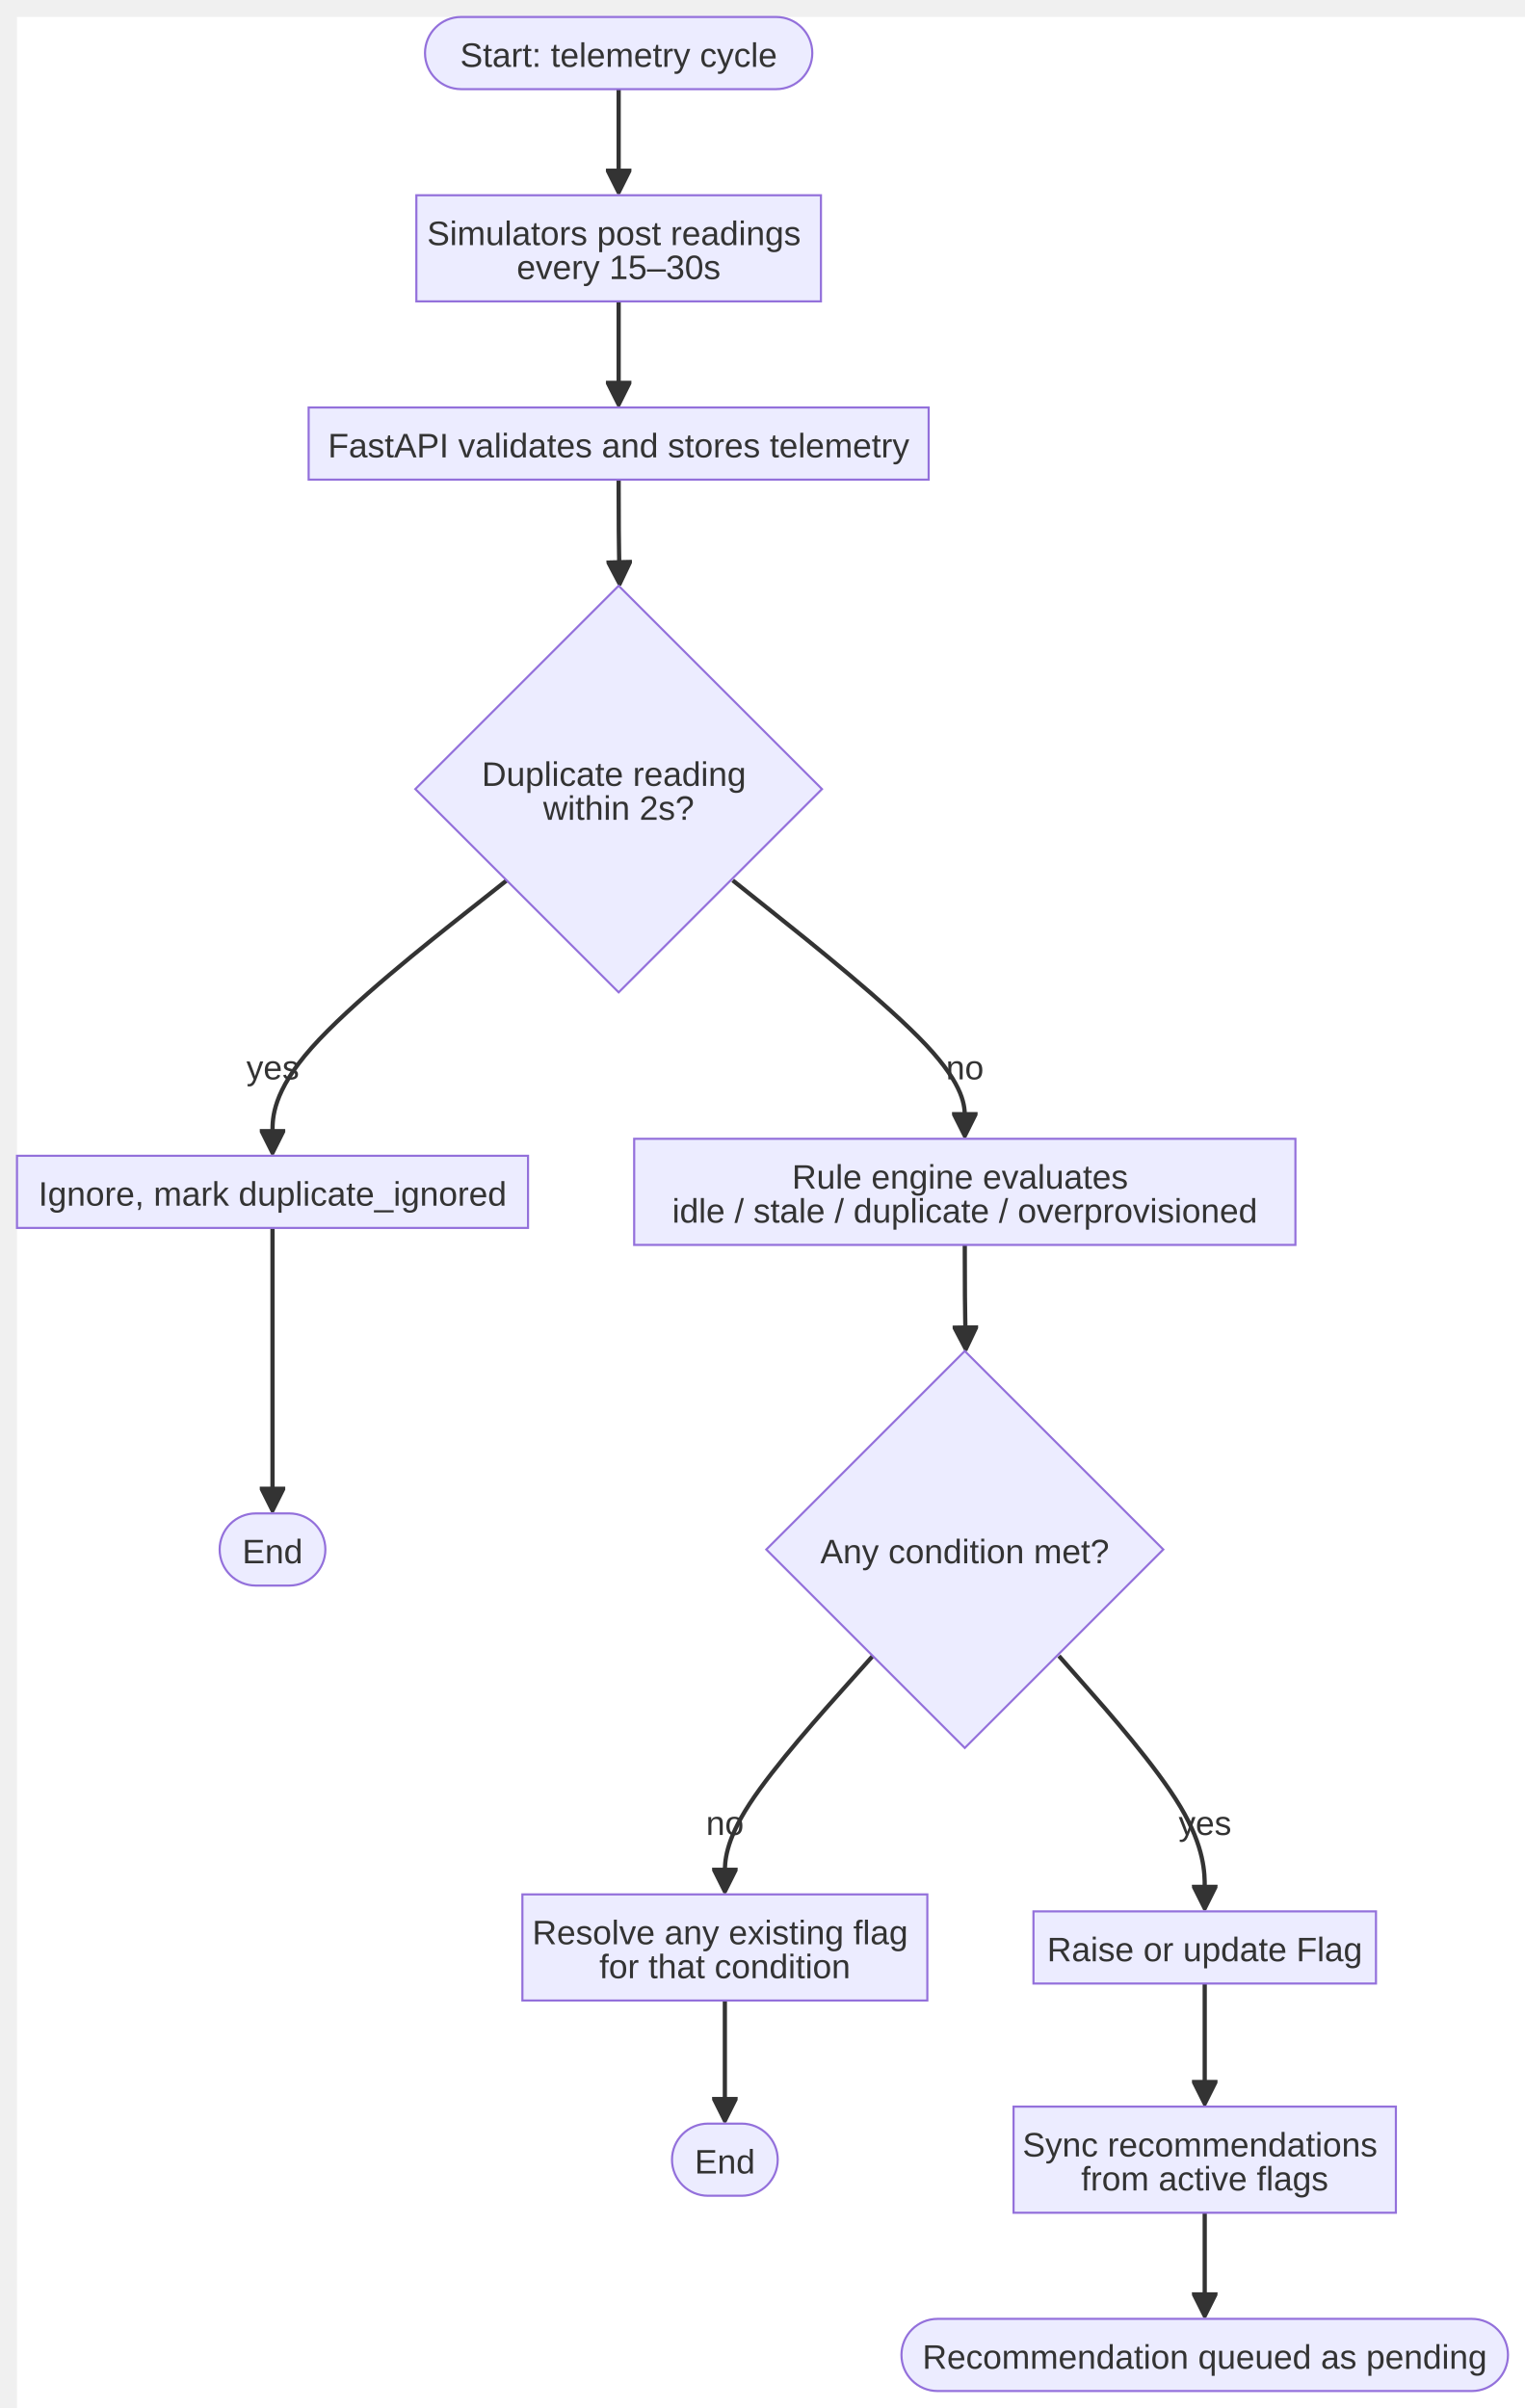
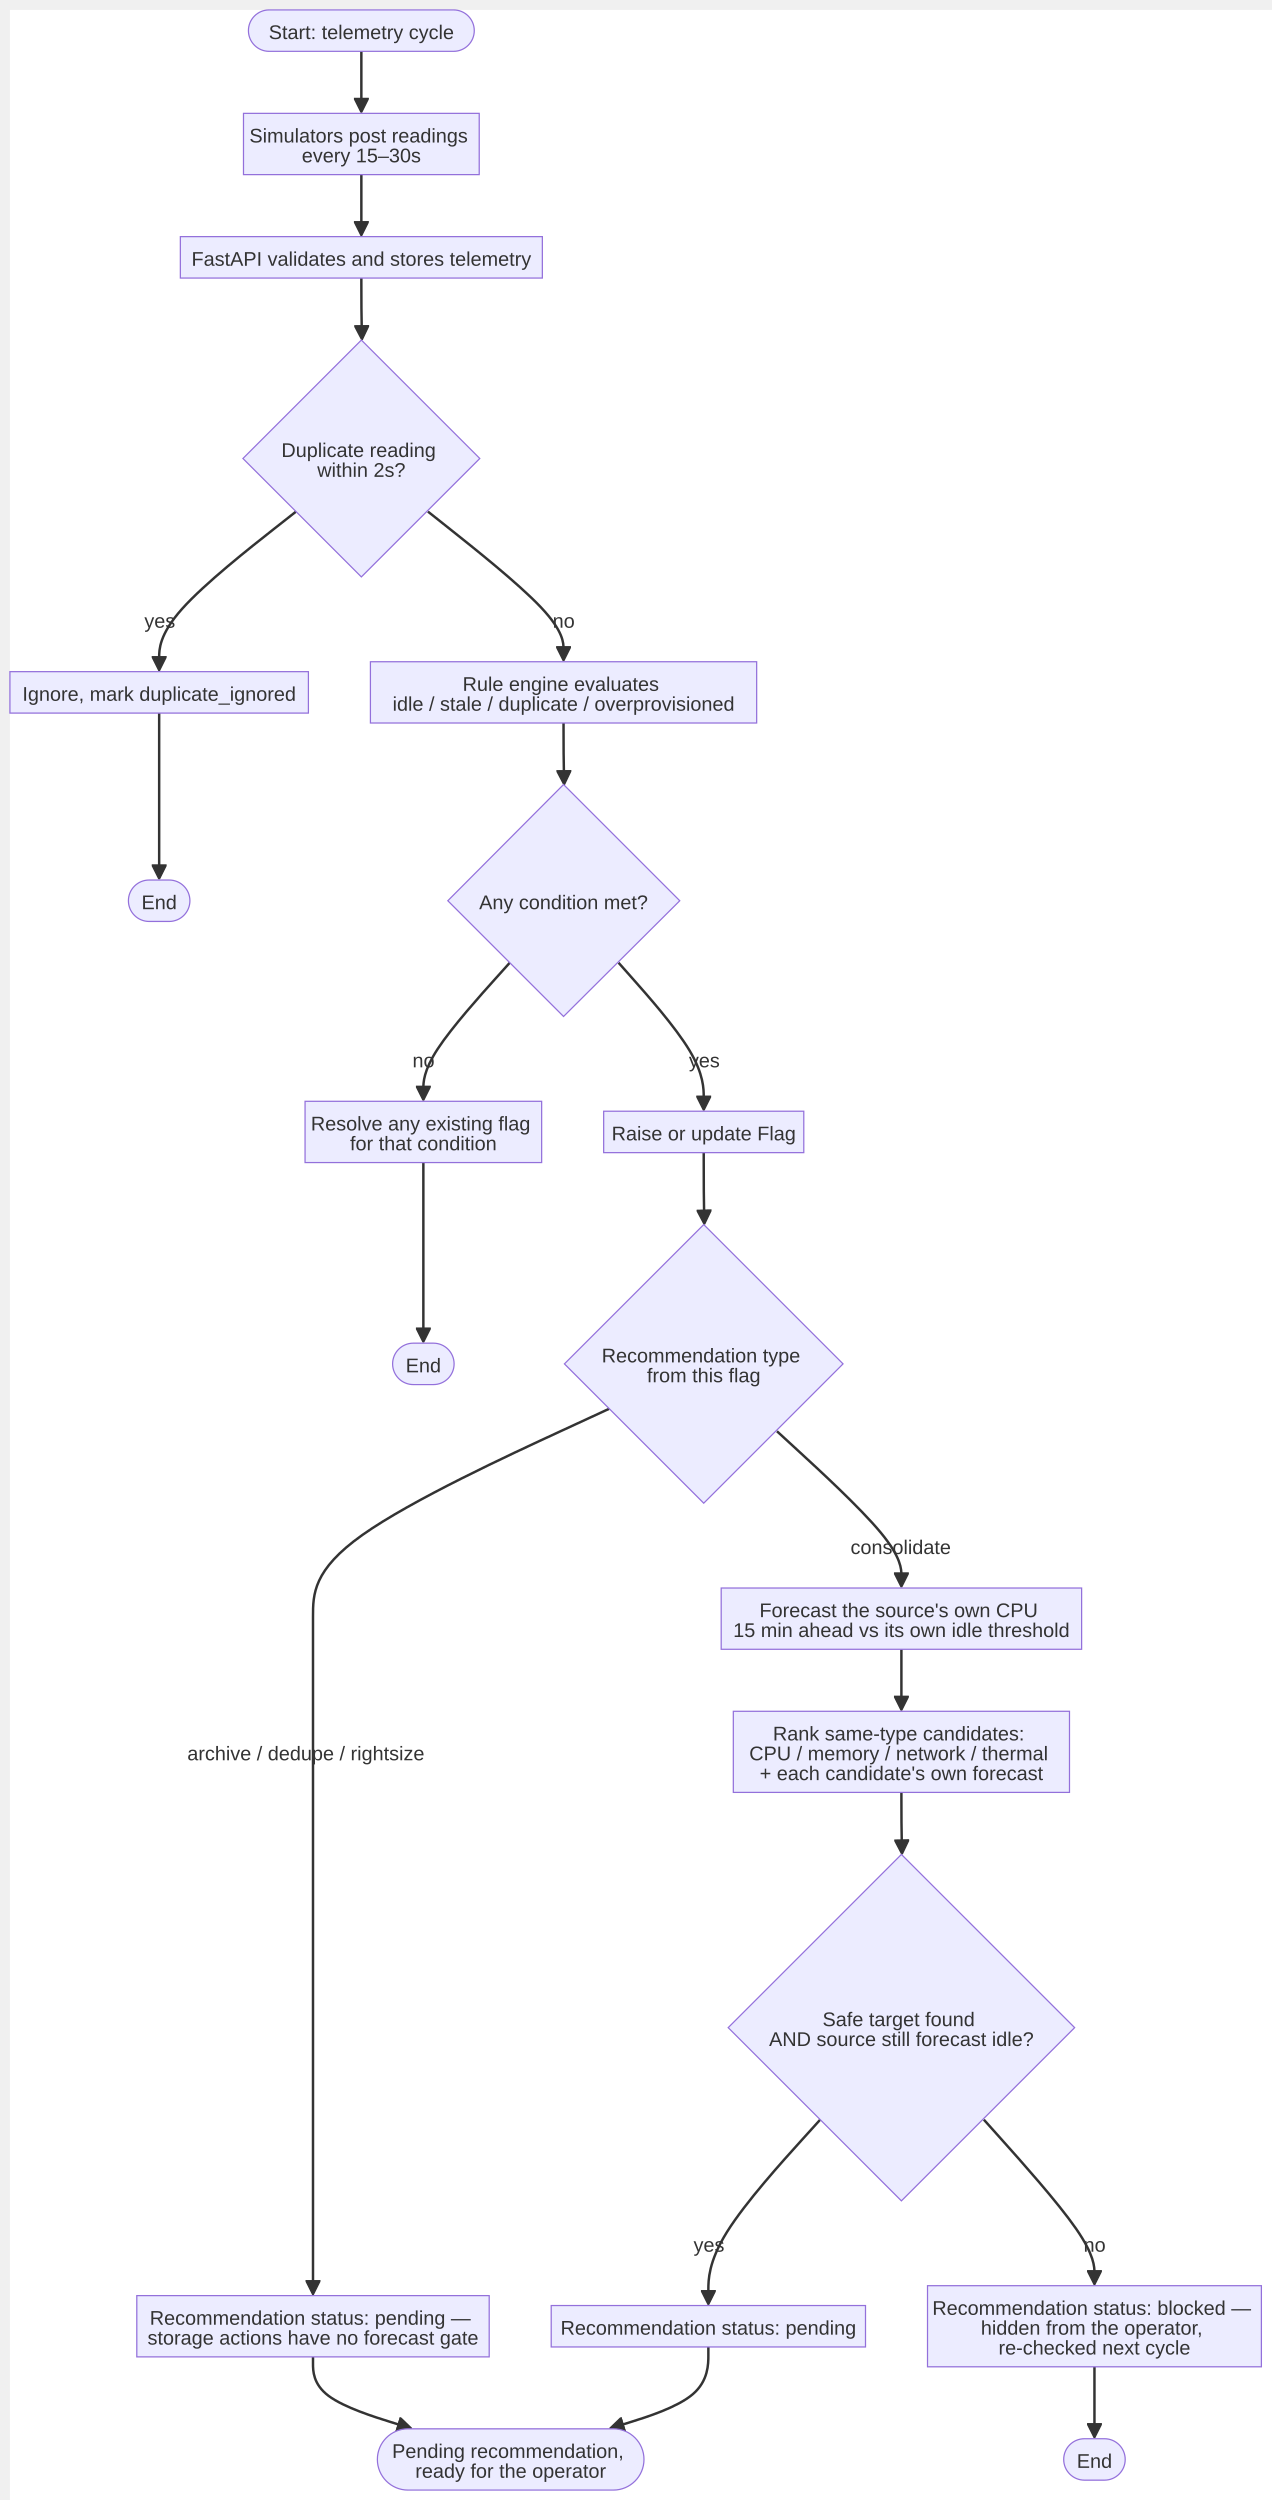
- <svg xmlns="http://www.w3.org/2000/svg" aria-roledescription="flowchart-v2" role="graphics-document document" viewBox="-8 -8 718.414 1134.602" height="1134.602" width="718.414" id="mermaid-activity-oa">
+ <svg xmlns="http://www.w3.org/2000/svg" aria-roledescription="flowchart-v2" role="graphics-document document" viewBox="-8 -8 1025.086 2015.802" height="2015.802" width="1025.086" id="mermaid-activity-oa">
  <rect width="100%" height="100%" fill="#ffffff" />
  <style>#mermaid-activity-oa{font-family:"trebuchet ms",verdana,arial,sans-serif;font-size:16px;fill:#333;}#mermaid-activity-oa .error-icon{fill:#552222;}#mermaid-activity-oa .error-text{fill:#552222;stroke:#552222;}#mermaid-activity-oa .edge-thickness-normal{stroke-width:2px;}#mermaid-activity-oa .edge-thickness-thick{stroke-width:3.5px;}#mermaid-activity-oa .edge-pattern-solid{stroke-dasharray:0;}#mermaid-activity-oa .edge-pattern-dashed{stroke-dasharray:3;}#mermaid-activity-oa .edge-pattern-dotted{stroke-dasharray:2;}#mermaid-activity-oa .marker{fill:#333333;stroke:#333333;}#mermaid-activity-oa .marker.cross{stroke:#333333;}#mermaid-activity-oa svg{font-family:"trebuchet ms",verdana,arial,sans-serif;font-size:16px;}#mermaid-activity-oa .label{font-family:"trebuchet ms",verdana,arial,sans-serif;color:#333;}#mermaid-activity-oa .cluster-label text{fill:#333;}#mermaid-activity-oa .cluster-label span,#mermaid-activity-oa p{color:#333;}#mermaid-activity-oa .label text,#mermaid-activity-oa span,#mermaid-activity-oa p{fill:#333;color:#333;}#mermaid-activity-oa .node rect,#mermaid-activity-oa .node circle,#mermaid-activity-oa .node ellipse,#mermaid-activity-oa .node polygon,#mermaid-activity-oa .node path{fill:#ECECFF;stroke:#9370DB;stroke-width:1px;}#mermaid-activity-oa .flowchart-label text{text-anchor:middle;}#mermaid-activity-oa .node .katex path{fill:#000;stroke:#000;stroke-width:1px;}#mermaid-activity-oa .node .label{text-align:center;}#mermaid-activity-oa .node.clickable{cursor:pointer;}#mermaid-activity-oa .arrowheadPath{fill:#333333;}#mermaid-activity-oa .edgePath .path{stroke:#333333;stroke-width:2.0px;}#mermaid-activity-oa .flowchart-link{stroke:#333333;fill:none;}#mermaid-activity-oa .edgeLabel{background-color:#e8e8e8;text-align:center;}#mermaid-activity-oa .edgeLabel rect{opacity:0.5;background-color:#e8e8e8;fill:#e8e8e8;}#mermaid-activity-oa .labelBkg{background-color:rgba(232, 232, 232, 0.5);}#mermaid-activity-oa .cluster rect{fill:#ffffde;stroke:#aaaa33;stroke-width:1px;}#mermaid-activity-oa .cluster text{fill:#333;}#mermaid-activity-oa .cluster span,#mermaid-activity-oa p{color:#333;}#mermaid-activity-oa div.mermaidTooltip{position:absolute;text-align:center;max-width:200px;padding:2px;font-family:"trebuchet ms",verdana,arial,sans-serif;font-size:12px;background:hsl(80, 100%, 96.275%);border:1px solid #aaaa33;border-radius:2px;pointer-events:none;z-index:100;}#mermaid-activity-oa .flowchartTitleText{text-anchor:middle;font-size:18px;fill:#333;}#mermaid-activity-oa :root{--mermaid-font-family:"trebuchet ms",verdana,arial,sans-serif;}</style>
  <g>
    <marker orient="auto" markerHeight="12" markerWidth="12" markerUnits="userSpaceOnUse" refY="5" refX="6" viewBox="0 0 10 10" class="marker flowchart" id="mermaid-activity-oa_flowchart-pointEnd">
      <path style="stroke-width: 1; stroke-dasharray: 1, 0;" class="arrowMarkerPath" d="M 0 0 L 10 5 L 0 10 z" />
    </marker>
    <marker orient="auto" markerHeight="12" markerWidth="12" markerUnits="userSpaceOnUse" refY="5" refX="4.5" viewBox="0 0 10 10" class="marker flowchart" id="mermaid-activity-oa_flowchart-pointStart">
      <path style="stroke-width: 1; stroke-dasharray: 1, 0;" class="arrowMarkerPath" d="M 0 5 L 10 10 L 10 0 z" />
    </marker>
    <marker orient="auto" markerHeight="11" markerWidth="11" markerUnits="userSpaceOnUse" refY="5" refX="11" viewBox="0 0 10 10" class="marker flowchart" id="mermaid-activity-oa_flowchart-circleEnd">
      <circle style="stroke-width: 1; stroke-dasharray: 1, 0;" class="arrowMarkerPath" r="5" cy="5" cx="5" />
    </marker>
    <marker orient="auto" markerHeight="11" markerWidth="11" markerUnits="userSpaceOnUse" refY="5" refX="-1" viewBox="0 0 10 10" class="marker flowchart" id="mermaid-activity-oa_flowchart-circleStart">
      <circle style="stroke-width: 1; stroke-dasharray: 1, 0;" class="arrowMarkerPath" r="5" cy="5" cx="5" />
    </marker>
    <marker orient="auto" markerHeight="11" markerWidth="11" markerUnits="userSpaceOnUse" refY="5.2" refX="12" viewBox="0 0 11 11" class="marker cross flowchart" id="mermaid-activity-oa_flowchart-crossEnd">
      <path style="stroke-width: 2; stroke-dasharray: 1, 0;" class="arrowMarkerPath" d="M 1,1 l 9,9 M 10,1 l -9,9" />
    </marker>
    <marker orient="auto" markerHeight="11" markerWidth="11" markerUnits="userSpaceOnUse" refY="5.2" refX="-1" viewBox="0 0 11 11" class="marker cross flowchart" id="mermaid-activity-oa_flowchart-crossStart">
      <path style="stroke-width: 2; stroke-dasharray: 1, 0;" class="arrowMarkerPath" d="M 1,1 l 9,9 M 10,1 l -9,9" />
    </marker>
    <g class="root">
      <g class="clusters" />
      <g class="edgePaths">
-         <path marker-end="url(#mermaid-activity-oa_flowchart-pointEnd)" style="fill:none;" class="edge-thickness-normal edge-pattern-solid flowchart-link" d="M283.447,34L283.447,38.167C283.447,42.333,283.447,50.667,283.447,58.117C283.447,65.567,283.447,72.133,283.447,75.417L283.447,78.7" />
-         <path marker-end="url(#mermaid-activity-oa_flowchart-pointEnd)" style="fill:none;" class="edge-thickness-normal edge-pattern-solid flowchart-link" d="M283.447,134L283.447,138.167C283.447,142.333,283.447,150.667,283.447,158.117C283.447,165.567,283.447,172.133,283.447,175.417L283.447,178.7" />
-         <path marker-end="url(#mermaid-activity-oa_flowchart-pointEnd)" style="fill:none;" class="edge-thickness-normal edge-pattern-solid flowchart-link" d="M283.447,218L283.447,222.167C283.447,226.333,283.447,234.667,283.513,242.2C283.579,249.734,283.711,256.467,283.777,259.834L283.843,263.201" />
-         <path marker-end="url(#mermaid-activity-oa_flowchart-pointEnd)" style="fill:none;" class="edge-thickness-normal edge-pattern-solid flowchart-link" d="M230.701,406.832L212.314,421.373C193.927,435.914,157.153,464.996,138.766,485.737C120.379,506.478,120.379,518.878,120.379,525.078L120.379,531.278" />
-         <path marker-end="url(#mermaid-activity-oa_flowchart-pointEnd)" style="fill:none;" class="edge-thickness-normal edge-pattern-solid flowchart-link" d="M120.379,570.578L120.379,576.078C120.379,581.578,120.379,592.578,120.379,614.113C120.379,635.649,120.379,667.719,120.379,683.755L120.379,699.79" />
-         <path marker-end="url(#mermaid-activity-oa_flowchart-pointEnd)" style="fill:none;" class="edge-thickness-normal edge-pattern-solid flowchart-link" d="M337.193,406.832L355.414,421.373C373.634,435.914,410.075,464.996,428.295,484.404C446.516,503.811,446.516,513.545,446.516,518.411L446.516,523.278" />
-         <path marker-end="url(#mermaid-activity-oa_flowchart-pointEnd)" style="fill:none;" class="edge-thickness-normal edge-pattern-solid flowchart-link" d="M446.516,578.578L446.516,582.745C446.516,586.911,446.516,595.245,446.582,602.778C446.648,610.312,446.78,617.045,446.846,620.412L446.912,623.779" />
-         <path marker-end="url(#mermaid-activity-oa_flowchart-pointEnd)" style="fill:none;" class="edge-thickness-normal edge-pattern-solid flowchart-link" d="M403.166,772.252L391.552,785.227C379.939,798.202,356.711,824.152,345.098,841.993C333.484,859.835,333.484,869.568,333.484,874.435L333.484,879.302" />
-         <path marker-end="url(#mermaid-activity-oa_flowchart-pointEnd)" style="fill:none;" class="edge-thickness-normal edge-pattern-solid flowchart-link" d="M333.484,934.602L333.484,938.768C333.484,942.935,333.484,951.268,333.484,960.052C333.484,968.835,333.484,978.068,333.484,982.685L333.484,987.302" />
-         <path marker-end="url(#mermaid-activity-oa_flowchart-pointEnd)" style="fill:none;" class="edge-thickness-normal edge-pattern-solid flowchart-link" d="M490.866,772.252L502.313,785.227C513.759,798.202,536.653,824.152,548.1,843.327C559.547,862.502,559.547,874.902,559.547,881.102L559.547,887.302" />
-         <path marker-end="url(#mermaid-activity-oa_flowchart-pointEnd)" style="fill:none;" class="edge-thickness-normal edge-pattern-solid flowchart-link" d="M559.547,926.602L559.547,932.102C559.547,937.602,559.547,948.602,559.547,957.385C559.547,966.168,559.547,972.735,559.547,976.018L559.547,979.302" />
-         <path marker-end="url(#mermaid-activity-oa_flowchart-pointEnd)" style="fill:none;" class="edge-thickness-normal edge-pattern-solid flowchart-link" d="M559.547,1034.602L559.547,1038.768C559.547,1042.935,559.547,1051.268,559.547,1058.718C559.547,1066.168,559.547,1072.735,559.547,1076.018L559.547,1079.302" />
+         <path marker-end="url(#mermaid-activity-oa_flowchart-pointEnd)" style="fill:none;" class="edge-thickness-normal edge-pattern-solid flowchart-link" d="M283.366,33.4L283.366,37.567C283.366,41.733,283.366,50.067,283.366,57.517C283.366,64.967,283.366,71.533,283.366,74.817L283.366,78.1" />
+         <path marker-end="url(#mermaid-activity-oa_flowchart-pointEnd)" style="fill:none;" class="edge-thickness-normal edge-pattern-solid flowchart-link" d="M283.366,132.8L283.366,136.967C283.366,141.133,283.366,149.467,283.366,156.917C283.366,164.367,283.366,170.933,283.366,174.217L283.366,177.5" />
+         <path marker-end="url(#mermaid-activity-oa_flowchart-pointEnd)" style="fill:none;" class="edge-thickness-normal edge-pattern-solid flowchart-link" d="M283.366,216.2L283.366,220.367C283.366,224.533,283.366,232.867,283.432,240.4C283.498,247.934,283.63,254.667,283.696,258.034L283.762,261.401" />
+         <path marker-end="url(#mermaid-activity-oa_flowchart-pointEnd)" style="fill:none;" class="edge-thickness-normal edge-pattern-solid flowchart-link" d="M230.684,404.493L212.293,418.973C193.902,433.454,157.12,462.414,138.729,483.045C120.338,503.675,120.338,515.975,120.338,522.125L120.338,528.275" />
+         <path marker-end="url(#mermaid-activity-oa_flowchart-pointEnd)" style="fill:none;" class="edge-thickness-normal edge-pattern-solid flowchart-link" d="M120.338,566.975L120.338,572.475C120.338,577.975,120.338,588.975,120.338,610.527C120.338,632.079,120.338,664.183,120.338,680.235L120.338,696.287" />
+         <path marker-end="url(#mermaid-activity-oa_flowchart-pointEnd)" style="fill:none;" class="edge-thickness-normal edge-pattern-solid flowchart-link" d="M337.047,404.493L355.272,418.973C373.496,433.454,409.945,462.414,428.169,481.711C446.394,501.008,446.394,510.642,446.394,515.458L446.394,520.275" />
+         <path marker-end="url(#mermaid-activity-oa_flowchart-pointEnd)" style="fill:none;" class="edge-thickness-normal edge-pattern-solid flowchart-link" d="M446.394,574.975L446.394,579.142C446.394,583.308,446.394,591.642,446.46,599.175C446.526,606.709,446.658,613.442,446.724,616.809L446.79,620.176" />
+         <path marker-end="url(#mermaid-activity-oa_flowchart-pointEnd)" style="fill:none;" class="edge-thickness-normal edge-pattern-solid flowchart-link" d="M403.046,768.251L391.431,781.175C379.817,794.1,356.588,819.949,344.974,837.69C333.359,855.432,333.359,865.065,333.359,869.882L333.359,874.698" />
+         <path marker-end="url(#mermaid-activity-oa_flowchart-pointEnd)" style="fill:none;" class="edge-thickness-normal edge-pattern-solid flowchart-link" d="M333.359,929.398L333.359,933.565C333.359,937.732,333.359,946.065,333.359,969.453C333.359,992.841,333.359,1031.283,333.359,1050.504L333.359,1069.725" />
+         <path marker-end="url(#mermaid-activity-oa_flowchart-pointEnd)" style="fill:none;" class="edge-thickness-normal edge-pattern-solid flowchart-link" d="M490.742,768.251L502.189,781.175C513.637,794.1,536.533,819.949,547.98,839.024C559.428,858.098,559.428,870.398,559.428,876.548L559.428,882.698" />
+         <path marker-end="url(#mermaid-activity-oa_flowchart-pointEnd)" style="fill:none;" class="edge-thickness-normal edge-pattern-solid flowchart-link" d="M559.428,921.398L559.428,926.898C559.428,932.398,559.428,943.398,559.494,952.265C559.56,961.132,559.692,967.866,559.758,971.233L559.824,974.599" />
+         <path marker-end="url(#mermaid-activity-oa_flowchart-pointEnd)" style="fill:none;" class="edge-thickness-normal edge-pattern-solid flowchart-link" d="M618.453,1146.026L635.181,1161.397C651.909,1176.768,685.365,1207.51,702.093,1227.697C718.82,1247.885,718.82,1257.518,718.82,1262.335L718.82,1267.152" />
+         <path marker-end="url(#mermaid-activity-oa_flowchart-pointEnd)" style="fill:none;" class="edge-thickness-normal edge-pattern-solid flowchart-link" d="M718.82,1321.852L718.82,1326.018C718.82,1330.185,718.82,1338.518,718.82,1345.968C718.82,1353.418,718.82,1359.985,718.82,1363.268L718.82,1366.552" />
+         <path marker-end="url(#mermaid-activity-oa_flowchart-pointEnd)" style="fill:none;" class="edge-thickness-normal edge-pattern-solid flowchart-link" d="M718.82,1437.252L718.82,1441.418C718.82,1445.585,718.82,1453.918,718.886,1461.452C718.952,1468.985,719.084,1475.719,719.15,1479.086L719.216,1482.453" />
+         <path marker-end="url(#mermaid-activity-oa_flowchart-pointEnd)" style="fill:none;" class="edge-thickness-normal edge-pattern-solid flowchart-link" d="M653.343,1701.124L638.313,1717.737C623.282,1734.35,593.222,1767.576,578.191,1791.672C563.161,1815.768,563.161,1830.735,563.161,1838.218L563.161,1845.702" />
+         <path marker-end="url(#mermaid-activity-oa_flowchart-pointEnd)" style="fill:none;" class="edge-thickness-normal edge-pattern-solid flowchart-link" d="M785.297,1701.124L800.161,1717.737C815.025,1734.35,844.752,1767.576,859.616,1789.005C874.48,1810.435,874.48,1820.068,874.48,1824.885L874.48,1829.702" />
+         <path marker-end="url(#mermaid-activity-oa_flowchart-pointEnd)" style="fill:none;" class="edge-thickness-normal edge-pattern-solid flowchart-link" d="M483.259,1127.883L443.446,1146.278C403.632,1164.672,324.004,1201.462,284.19,1229.673C244.377,1257.885,244.377,1277.518,244.377,1295.618C244.377,1313.718,244.377,1330.285,244.377,1348.185C244.377,1366.085,244.377,1385.318,244.377,1404.552C244.377,1423.785,244.377,1443.018,244.377,1480.081C244.377,1517.143,244.377,1572.035,244.377,1628.46C244.377,1684.885,244.377,1742.843,244.377,1777.972C244.377,1813.102,244.377,1825.402,244.377,1831.552L244.377,1837.702" />
+         <path marker-end="url(#mermaid-activity-oa_flowchart-pointEnd)" style="fill:none;" class="edge-thickness-normal edge-pattern-solid flowchart-link" d="M563.161,1884.402L563.161,1891.235C563.161,1898.068,563.161,1911.735,550.641,1922.472C538.122,1933.209,513.083,1941.016,500.563,1944.92L488.044,1948.824" />
+         <path marker-end="url(#mermaid-activity-oa_flowchart-pointEnd)" style="fill:none;" class="edge-thickness-normal edge-pattern-solid flowchart-link" d="M244.377,1892.402L244.377,1897.902C244.377,1903.402,244.377,1914.402,256.896,1923.805C269.416,1933.209,294.455,1941.016,306.974,1944.92L319.494,1948.824" />
+         <path marker-end="url(#mermaid-activity-oa_flowchart-pointEnd)" style="fill:none;" class="edge-thickness-normal edge-pattern-solid flowchart-link" d="M874.48,1900.402L874.48,1904.568C874.48,1908.735,874.48,1917.068,874.48,1925.852C874.48,1934.635,874.48,1943.868,874.48,1948.485L874.48,1953.102" />
      </g>
      <g class="edgeLabels">
        <g class="edgeLabel">
          <g transform="translate(0, 0)" class="label">
            <text style="">
              <tspan class="row" x="0" dy="1em" xml:space="preserve" />
            </text>
          </g>
        </g>
        <g class="edgeLabel">
          <g transform="translate(0, 0)" class="label">
            <text style="">
              <tspan class="row" x="0" dy="1em" xml:space="preserve" />
            </text>
          </g>
        </g>
        <g class="edgeLabel">
          <g transform="translate(0, 0)" class="label">
            <text style="">
              <tspan class="row" x="0" dy="1em" xml:space="preserve" />
            </text>
          </g>
        </g>
-         <g transform="translate(120.3789, 494.0781)" class="edgeLabel">
-           <g transform="translate(-12.30859, -9.5)" class="label">
+         <g transform="translate(120.3375, 491.375)" class="edgeLabel">
+           <g transform="translate(-11.95, -9.2)" class="label">
            <text style="">
              <tspan class="row" x="0" dy="1em" xml:space="preserve">yes</tspan>
            </text>
          </g>
        </g>
        <g class="edgeLabel">
          <g transform="translate(0, 0)" class="label">
            <text style="">
              <tspan class="row" x="0" dy="1em" xml:space="preserve" />
            </text>
          </g>
        </g>
-         <g transform="translate(446.5156, 494.0781)" class="edgeLabel">
-           <g transform="translate(-8.871094, -9.5)" class="label">
+         <g transform="translate(446.3938, 491.375)" class="edgeLabel">
+           <g transform="translate(-8.771094, -9.2)" class="label">
            <text style="">
              <tspan class="row" x="0" dy="1em" xml:space="preserve">no</tspan>
            </text>
          </g>
        </g>
        <g class="edgeLabel">
          <g transform="translate(0, 0)" class="label">
            <text style="">
              <tspan class="row" x="0" dy="1em" xml:space="preserve" />
            </text>
          </g>
        </g>
-         <g transform="translate(333.4844, 850.1016)" class="edgeLabel">
-           <g transform="translate(-8.871094, -9.5)" class="label">
+         <g transform="translate(333.3594, 845.7984)" class="edgeLabel">
+           <g transform="translate(-8.771094, -9.2)" class="label">
            <text style="">
              <tspan class="row" x="0" dy="1em" xml:space="preserve">no</tspan>
            </text>
          </g>
        </g>
        <g class="edgeLabel">
          <g transform="translate(0, 0)" class="label">
            <text style="">
              <tspan class="row" x="0" dy="1em" xml:space="preserve" />
            </text>
          </g>
        </g>
-         <g transform="translate(559.5469, 850.1016)" class="edgeLabel">
-           <g transform="translate(-12.30859, -9.5)" class="label">
+         <g transform="translate(559.4281, 845.7984)" class="edgeLabel">
+           <g transform="translate(-11.95, -9.2)" class="label">
            <text style="">
              <tspan class="row" x="0" dy="1em" xml:space="preserve">yes</tspan>
+             </text>
+           </g>
+         </g>
+         <g class="edgeLabel">
+           <g transform="translate(0, 0)" class="label">
+             <text style="">
+               <tspan class="row" x="0" dy="1em" xml:space="preserve" />
+             </text>
+           </g>
+         </g>
+         <g transform="translate(718.8203, 1238.252)" class="edgeLabel">
+           <g transform="translate(-41.02891, -9.2)" class="label">
+             <text style="">
+               <tspan class="row" x="0" dy="1em" xml:space="preserve">consolidate</tspan>
+             </text>
+           </g>
+         </g>
+         <g class="edgeLabel">
+           <g transform="translate(0, 0)" class="label">
+             <text style="">
+               <tspan class="row" x="0" dy="1em" xml:space="preserve" />
+             </text>
+           </g>
+         </g>
+         <g class="edgeLabel">
+           <g transform="translate(0, 0)" class="label">
+             <text style="">
+               <tspan class="row" x="0" dy="1em" xml:space="preserve" />
+             </text>
+           </g>
+         </g>
+         <g transform="translate(563.1609, 1800.802)" class="edgeLabel">
+           <g transform="translate(-11.95, -9.2)" class="label">
+             <text style="">
+               <tspan class="row" x="0" dy="1em" xml:space="preserve">yes</tspan>
+             </text>
+           </g>
+         </g>
+         <g transform="translate(874.4797, 1800.802)" class="edgeLabel">
+           <g transform="translate(-8.771094, -9.2)" class="label">
+             <text style="">
+               <tspan class="row" x="0" dy="1em" xml:space="preserve">no</tspan>
+             </text>
+           </g>
+         </g>
+         <g transform="translate(244.3766, 1404.552)" class="edgeLabel">
+           <g transform="translate(-101.3727, -9.2)" class="label">
+             <text style="">
+               <tspan class="row" x="0" dy="1em" xml:space="preserve">archive / dedupe / rightsize</tspan>
+             </text>
+           </g>
+         </g>
+         <g class="edgeLabel">
+           <g transform="translate(0, 0)" class="label">
+             <text style="">
+               <tspan class="row" x="0" dy="1em" xml:space="preserve" />
            </text>
          </g>
        </g>
        <g class="edgeLabel">
          <g transform="translate(0, 0)" class="label">
            <text style="">
              <tspan class="row" x="0" dy="1em" xml:space="preserve" />
            </text>
          </g>
        </g>
        <g class="edgeLabel">
          <g transform="translate(0, 0)" class="label">
            <text style="">
              <tspan class="row" x="0" dy="1em" xml:space="preserve" />
            </text>
          </g>
        </g>
      </g>
      <g class="nodes">
-         <g transform="translate(283.4473, 17)" class="node default default flowchart-label">
-           <rect height="34" width="182.453" y="-17" x="-91.227" ry="17" rx="17" style="" />
-           <g transform="translate(0, -9.5)" class="label">
+         <g transform="translate(283.3656, 16.7)" class="node default default flowchart-label">
+           <rect height="33.4" width="182.103" y="-16.7" x="-91.052" ry="16.7" rx="16.7" style="" />
+           <g transform="translate(0, -9.2)" class="label">
            <text style="">
              <tspan class="row" x="0" dy="1em" xml:space="preserve">Start: telemetry cycle</tspan>
            </text>
          </g>
        </g>
-         <g transform="translate(283.4473, 109)" class="node default default flowchart-label">
-           <rect height="50" width="190.594" y="-25" x="-95.297" ry="0" rx="0" style="" class="basic label-container" />
-           <g transform="translate(0, -17.5)" class="label">
+         <g transform="translate(283.3656, 108.1)" class="node default default flowchart-label">
+           <rect height="49.4" width="190.075" y="-24.7" x="-95.037" ry="0" rx="0" style="" class="basic label-container" />
+           <g transform="translate(0, -17.2)" class="label">
            <text style="">
              <tspan class="row" x="0" dy="1em" xml:space="preserve">Simulators post readings</tspan>
              <tspan class="row" x="0" dy="1em" xml:space="preserve">every 15–30s</tspan>
            </text>
          </g>
        </g>
-         <g transform="translate(283.4473, 201)" class="node default default flowchart-label">
-           <rect height="34" width="292.086" y="-17" x="-146.043" ry="0" rx="0" style="" class="basic label-container" />
-           <g transform="translate(0, -9.5)" class="label">
+         <g transform="translate(283.3656, 199.5)" class="node default default flowchart-label">
+           <rect height="33.4" width="291.886" y="-16.7" x="-145.943" ry="0" rx="0" style="" class="basic label-container" />
+           <g transform="translate(0, -9.2)" class="label">
            <text style="">
              <tspan class="row" x="0" dy="1em" xml:space="preserve">FastAPI validates and stores telemetry</tspan>
            </text>
          </g>
        </g>
-         <g transform="translate(283.4473, 363.7891)" class="node default default flowchart-label">
-           <polygon style="" transform="translate(-95.78906,95.78906)" class="label-container" points="95.789,0 191.578,-95.789 95.789,-191.578 0,-95.789" />
-           <g transform="translate(0, -17.5)" class="label">
+         <g transform="translate(283.3656, 361.6875)" class="node default default flowchart-label">
+           <polygon style="" transform="translate(-95.4875,95.4875)" class="label-container" points="95.488,0 190.975,-95.488 95.488,-190.975 0,-95.488" />
+           <g transform="translate(0, -17.2)" class="label">
            <text style="">
              <tspan class="row" x="0" dy="1em" xml:space="preserve">Duplicate reading</tspan>
              <tspan class="row" x="0" dy="1em" xml:space="preserve">within 2s?</tspan>
            </text>
          </g>
        </g>
-         <g transform="translate(120.3789, 553.5781)" class="node default default flowchart-label">
-           <rect height="34" width="240.758" y="-17" x="-120.379" ry="0" rx="0" style="" class="basic label-container" />
-           <g transform="translate(0, -9.5)" class="label">
+         <g transform="translate(120.3375, 550.275)" class="node default default flowchart-label">
+           <rect height="33.4" width="240.675" y="-16.7" x="-120.338" ry="0" rx="0" style="" class="basic label-container" />
+           <g transform="translate(0, -9.2)" class="label">
            <text style="">
              <tspan class="row" x="0" dy="1em" xml:space="preserve">Ignore, mark duplicate_ignored</tspan>
            </text>
          </g>
        </g>
-         <g transform="translate(120.3789, 722.0898)" class="node default default flowchart-label">
-           <rect height="34" width="49.812" y="-17" x="-24.906" ry="17" rx="17" style="" />
-           <g transform="translate(0, -9.5)" class="label">
+         <g transform="translate(120.3375, 718.2867)" class="node default default flowchart-label">
+           <rect height="33.4" width="49.588" y="-16.7" x="-24.794" ry="16.7" rx="16.7" style="" />
+           <g transform="translate(0, -9.2)" class="label">
            <text style="">
              <tspan class="row" x="0" dy="1em" xml:space="preserve">End</tspan>
            </text>
          </g>
        </g>
-         <g transform="translate(446.5156, 553.5781)" class="node default default flowchart-label">
-           <rect height="50" width="311.516" y="-25" x="-155.758" ry="0" rx="0" style="" class="basic label-container" />
-           <g transform="translate(0, -17.5)" class="label">
+         <g transform="translate(446.3938, 550.275)" class="node default default flowchart-label">
+           <rect height="49.4" width="311.438" y="-24.7" x="-155.719" ry="0" rx="0" style="" class="basic label-container" />
+           <g transform="translate(0, -17.2)" class="label">
            <text style="">
              <tspan class="row" x="0" dy="1em" xml:space="preserve">Rule engine evaluates</tspan>
              <tspan class="row" x="0" dy="1em" xml:space="preserve">idle / stale / duplicate / overprovisioned</tspan>
            </text>
          </g>
        </g>
-         <g transform="translate(446.5156, 722.0898)" class="node default default flowchart-label">
-           <polygon style="" transform="translate(-93.51172,93.51172)" class="label-container" points="93.512,0 187.023,-93.512 93.512,-187.023 0,-93.512" />
-           <g transform="translate(0, -9.5)" class="label">
+         <g transform="translate(446.3938, 718.2867)" class="node default default flowchart-label">
+           <polygon style="" transform="translate(-93.31172,93.31172)" class="label-container" points="93.312,0 187.023,-93.312 93.312,-187.023 0,-93.312" />
+           <g transform="translate(0, -9.2)" class="label">
            <text style="">
              <tspan class="row" x="0" dy="1em" xml:space="preserve">Any condition met?</tspan>
            </text>
          </g>
        </g>
-         <g transform="translate(333.4844, 909.6016)" class="node default default flowchart-label">
-           <rect height="50" width="190.766" y="-25" x="-95.383" ry="0" rx="0" style="" class="basic label-container" />
-           <g transform="translate(0, -17.5)" class="label">
+         <g transform="translate(333.3594, 904.6984)" class="node default default flowchart-label">
+           <rect height="49.4" width="190.775" y="-24.7" x="-95.388" ry="0" rx="0" style="" class="basic label-container" />
+           <g transform="translate(0, -17.2)" class="label">
            <text style="">
              <tspan class="row" x="0" dy="1em" xml:space="preserve">Resolve any existing flag</tspan>
              <tspan class="row" x="0" dy="1em" xml:space="preserve">for that condition</tspan>
            </text>
          </g>
        </g>
-         <g transform="translate(333.4844, 1009.602)" class="node default default flowchart-label">
-           <rect height="34" width="49.812" y="-17" x="-24.906" ry="17" rx="17" style="" />
-           <g transform="translate(0, -9.5)" class="label">
+         <g transform="translate(333.3594, 1091.725)" class="node default default flowchart-label">
+           <rect height="33.4" width="49.588" y="-16.7" x="-24.794" ry="16.7" rx="16.7" style="" />
+           <g transform="translate(0, -9.2)" class="label">
            <text style="">
              <tspan class="row" x="0" dy="1em" xml:space="preserve">End</tspan>
            </text>
          </g>
        </g>
-         <g transform="translate(559.5469, 909.6016)" class="node default default flowchart-label">
-           <rect height="34" width="161.359" y="-17" x="-80.68" ry="0" rx="0" style="" class="basic label-container" />
-           <g transform="translate(0, -9.5)" class="label">
+         <g transform="translate(559.4281, 904.6984)" class="node default default flowchart-label">
+           <rect height="33.4" width="161.363" y="-16.7" x="-80.681" ry="0" rx="0" style="" class="basic label-container" />
+           <g transform="translate(0, -9.2)" class="label">
            <text style="">
              <tspan class="row" x="0" dy="1em" xml:space="preserve">Raise or update Flag</tspan>
            </text>
          </g>
        </g>
-         <g transform="translate(559.5469, 1009.602)" class="node default default flowchart-label">
-           <rect height="50" width="180.109" y="-25" x="-90.055" ry="0" rx="0" style="" class="basic label-container" />
-           <g transform="translate(0, -17.5)" class="label">
-             <text style="">
-               <tspan class="row" x="0" dy="1em" xml:space="preserve">Sync recommendations</tspan>
-               <tspan class="row" x="0" dy="1em" xml:space="preserve">from active flags</tspan>
-             </text>
-           </g>
-         </g>
-         <g transform="translate(559.5469, 1101.602)" class="node default default flowchart-label">
-           <rect height="34" width="285.734" y="-17" x="-142.867" ry="17" rx="17" style="" />
-           <g transform="translate(0, -9.5)" class="label">
-             <text style="">
-               <tspan class="row" x="0" dy="1em" xml:space="preserve">Recommendation queued as pending</tspan>
+         <g transform="translate(559.4281, 1091.725)" class="node default default flowchart-label">
+           <polygon style="" transform="translate(-112.3266,112.3266)" class="label-container" points="112.327,0 224.653,-112.327 112.327,-224.653 0,-112.327" />
+           <g transform="translate(0, -17.2)" class="label">
+             <text style="">
+               <tspan class="row" x="0" dy="1em" xml:space="preserve">Recommendation type</tspan>
+               <tspan class="row" x="0" dy="1em" xml:space="preserve">from this flag</tspan>
+             </text>
+           </g>
+         </g>
+         <g transform="translate(718.8203, 1297.152)" class="node default default flowchart-label">
+           <rect height="49.4" width="290.625" y="-24.7" x="-145.312" ry="0" rx="0" style="" class="basic label-container" />
+           <g transform="translate(0, -17.2)" class="label">
+             <text style="">
+               <tspan class="row" x="0" dy="1em" xml:space="preserve">Forecast the source's own CPU</tspan>
+               <tspan class="row" x="0" dy="1em" xml:space="preserve">15 min ahead vs its own idle threshold</tspan>
+             </text>
+           </g>
+         </g>
+         <g transform="translate(718.8203, 1404.552)" class="node default default flowchart-label">
+           <rect height="65.4" width="271.058" y="-32.7" x="-135.529" ry="0" rx="0" style="" class="basic label-container" />
+           <g transform="translate(0, -25.2)" class="label">
+             <text style="">
+               <tspan class="row" x="0" dy="1em" xml:space="preserve">Rank same-type candidates:</tspan>
+               <tspan class="row" x="0" dy="1em" xml:space="preserve">CPU / memory / network / thermal</tspan>
+               <tspan class="row" x="0" dy="1em" xml:space="preserve">+ each candidate's own forecast</tspan>
+             </text>
+           </g>
+         </g>
+         <g transform="translate(718.8203, 1626.927)" class="node default default flowchart-label">
+           <polygon style="" transform="translate(-139.675,139.675)" class="label-container" points="139.675,0 279.35,-139.675 139.675,-279.35 0,-139.675" />
+           <g transform="translate(0, -17.2)" class="label">
+             <text style="">
+               <tspan class="row" x="0" dy="1em" xml:space="preserve">Safe target found</tspan>
+               <tspan class="row" x="0" dy="1em" xml:space="preserve">AND source still forecast idle?</tspan>
+             </text>
+           </g>
+         </g>
+         <g transform="translate(563.1609, 1867.702)" class="node default default flowchart-label">
+           <rect height="33.4" width="253.425" y="-16.7" x="-126.713" ry="0" rx="0" style="" class="basic label-container" />
+           <g transform="translate(0, -9.2)" class="label">
+             <text style="">
+               <tspan class="row" x="0" dy="1em" xml:space="preserve">Recommendation status: pending</tspan>
+             </text>
+           </g>
+         </g>
+         <g transform="translate(874.4797, 1867.702)" class="node default default flowchart-label">
+           <rect height="65.4" width="269.213" y="-32.7" x="-134.606" ry="0" rx="0" style="" class="basic label-container" />
+           <g transform="translate(0, -25.2)" class="label">
+             <text style="">
+               <tspan class="row" x="0" dy="1em" xml:space="preserve">Recommendation status: blocked —</tspan>
+               <tspan class="row" x="0" dy="1em" xml:space="preserve">hidden from the operator,</tspan>
+               <tspan class="row" x="0" dy="1em" xml:space="preserve">re-checked next cycle</tspan>
+             </text>
+           </g>
+         </g>
+         <g transform="translate(244.3766, 1867.702)" class="node default default flowchart-label">
+           <rect height="49.4" width="284.144" y="-24.7" x="-142.072" ry="0" rx="0" style="" class="basic label-container" />
+           <g transform="translate(0, -17.2)" class="label">
+             <text style="">
+               <tspan class="row" x="0" dy="1em" xml:space="preserve">Recommendation status: pending —</tspan>
+               <tspan class="row" x="0" dy="1em" xml:space="preserve">storage actions have no forecast gate</tspan>
+             </text>
+           </g>
+         </g>
+         <g transform="translate(403.7688, 1975.102)" class="node default default flowchart-label">
+           <rect height="49.4" width="214.975" y="-24.7" x="-107.488" ry="24.7" rx="24.7" style="" />
+           <g transform="translate(0, -17.2)" class="label">
+             <text style="">
+               <tspan class="row" x="0" dy="1em" xml:space="preserve">Pending recommendation,</tspan>
+               <tspan class="row" x="0" dy="1em" xml:space="preserve">ready for the operator</tspan>
+             </text>
+           </g>
+         </g>
+         <g transform="translate(874.4797, 1975.102)" class="node default default flowchart-label">
+           <rect height="33.4" width="49.588" y="-16.7" x="-24.794" ry="16.7" rx="16.7" style="" />
+           <g transform="translate(0, -9.2)" class="label">
+             <text style="">
+               <tspan class="row" x="0" dy="1em" xml:space="preserve">End</tspan>
            </text>
          </g>
        </g>
      </g>
    </g>
  </g>
</svg>
